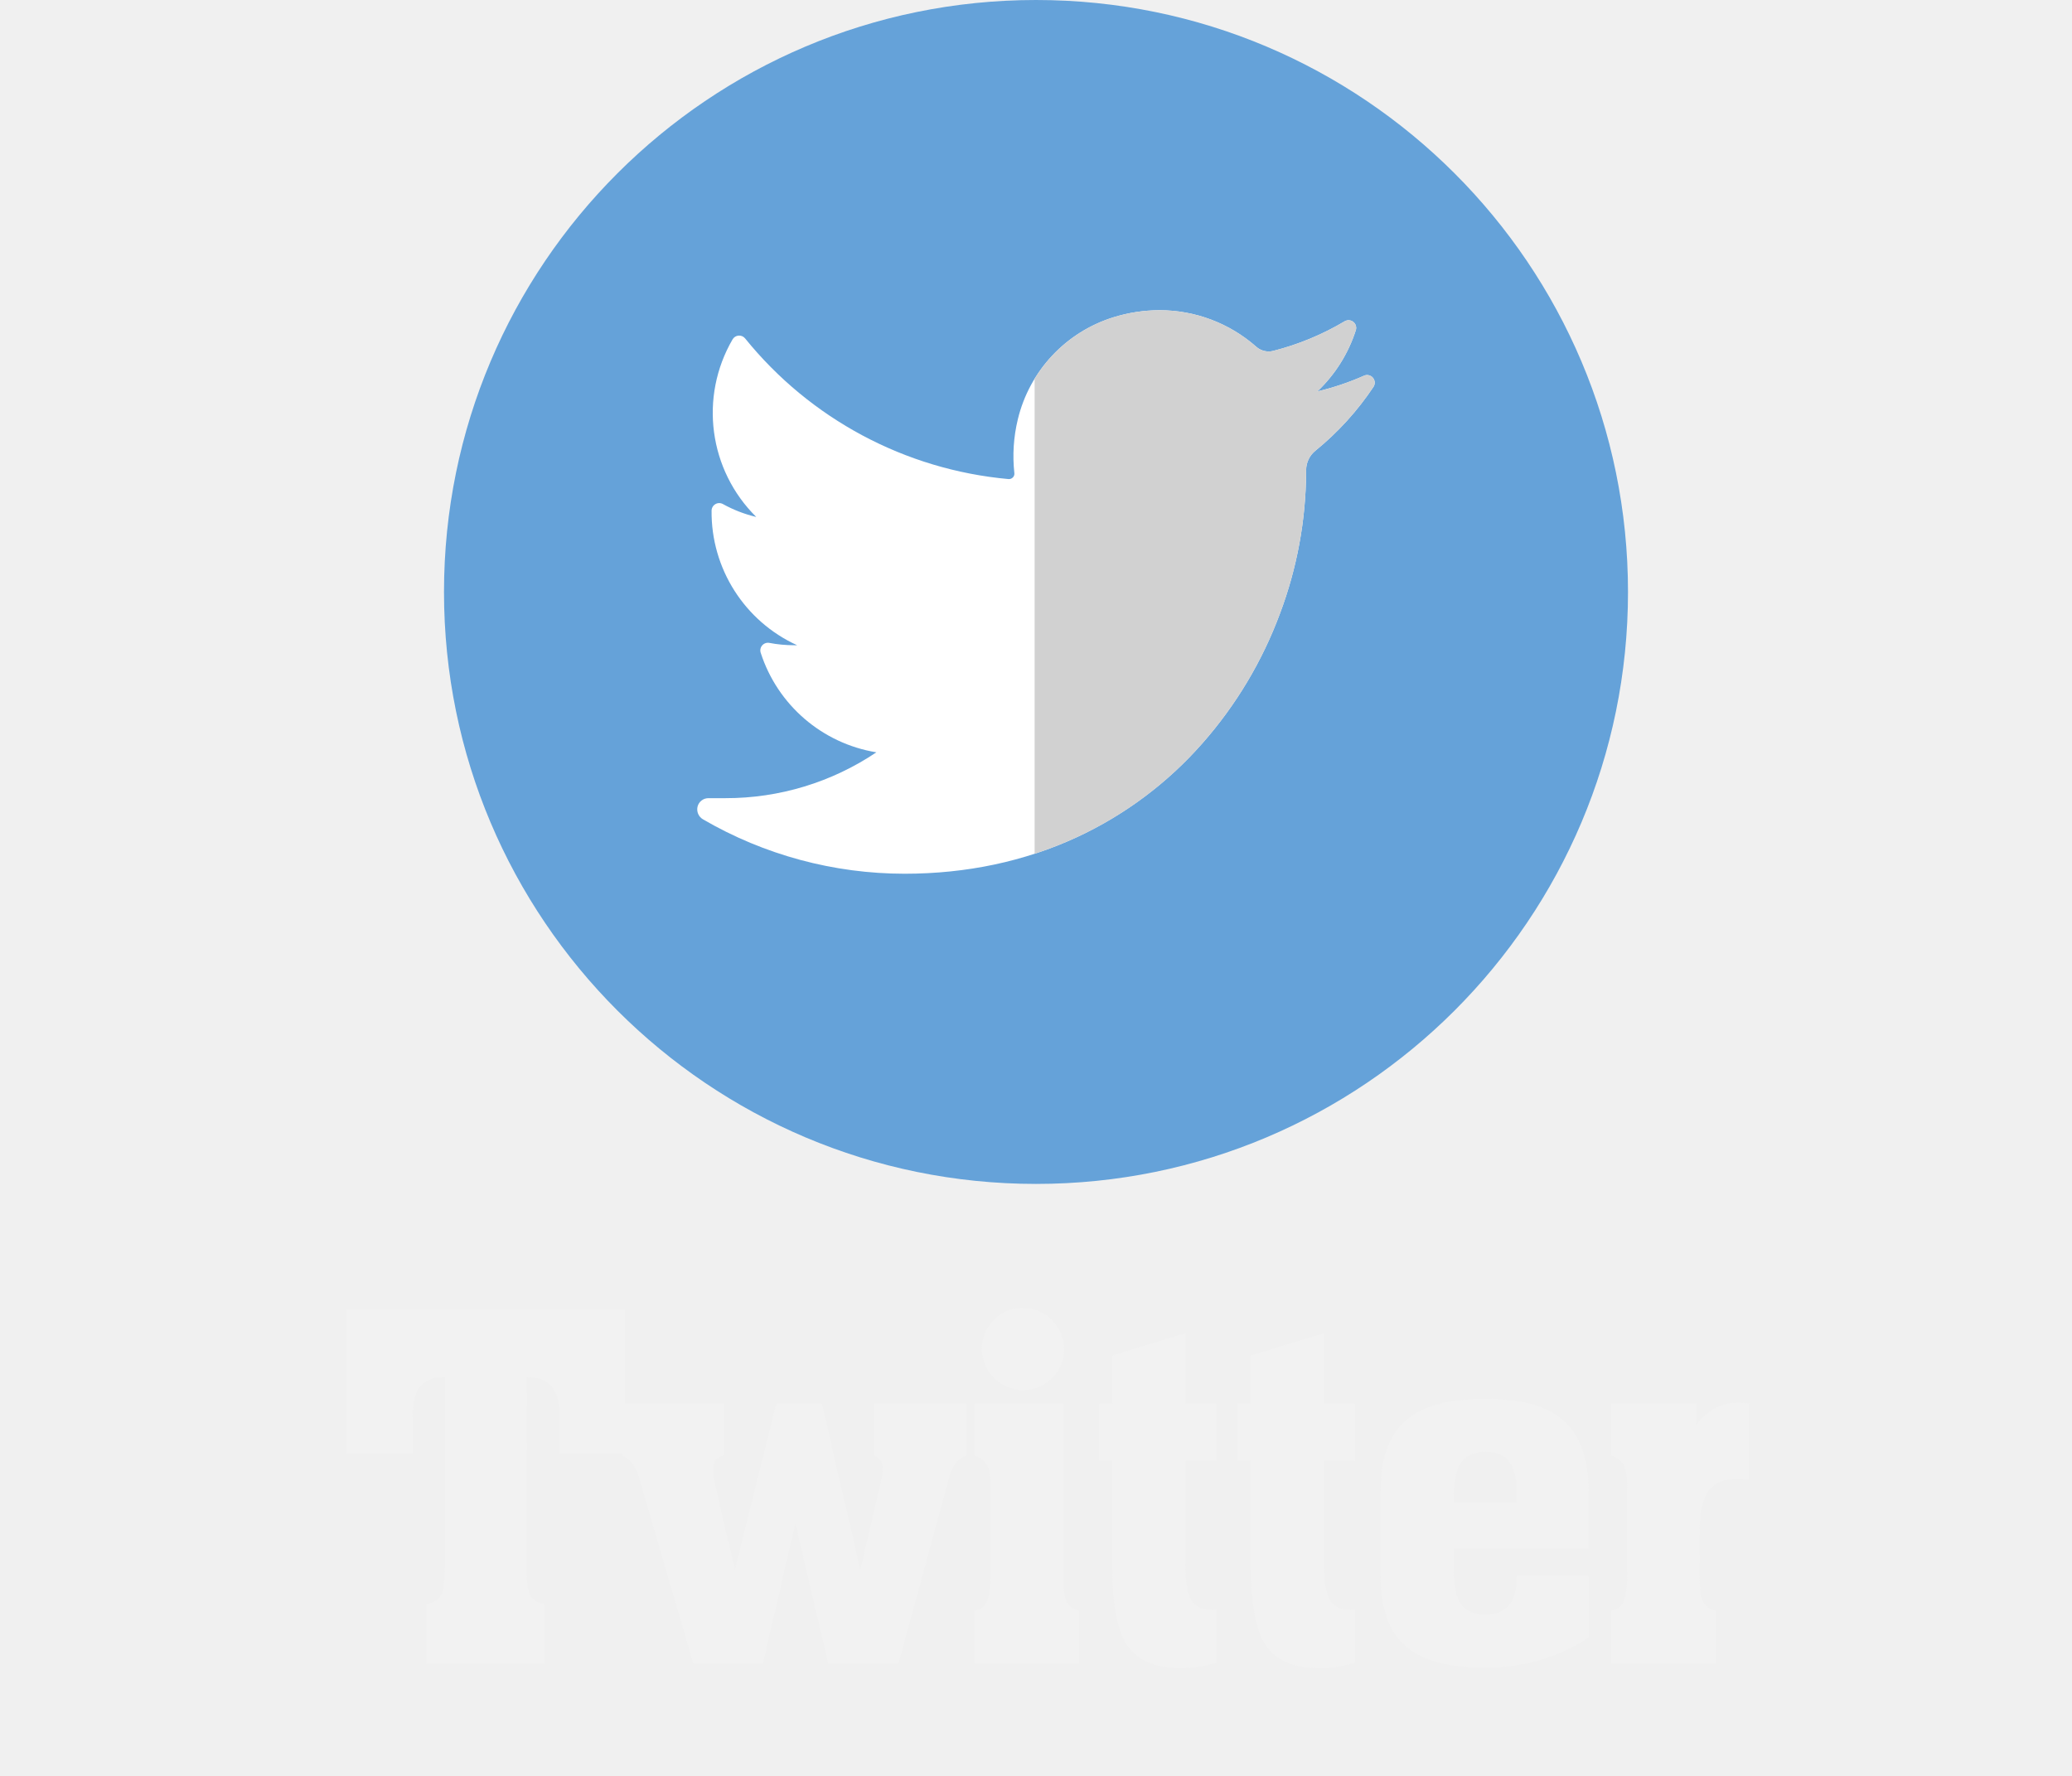
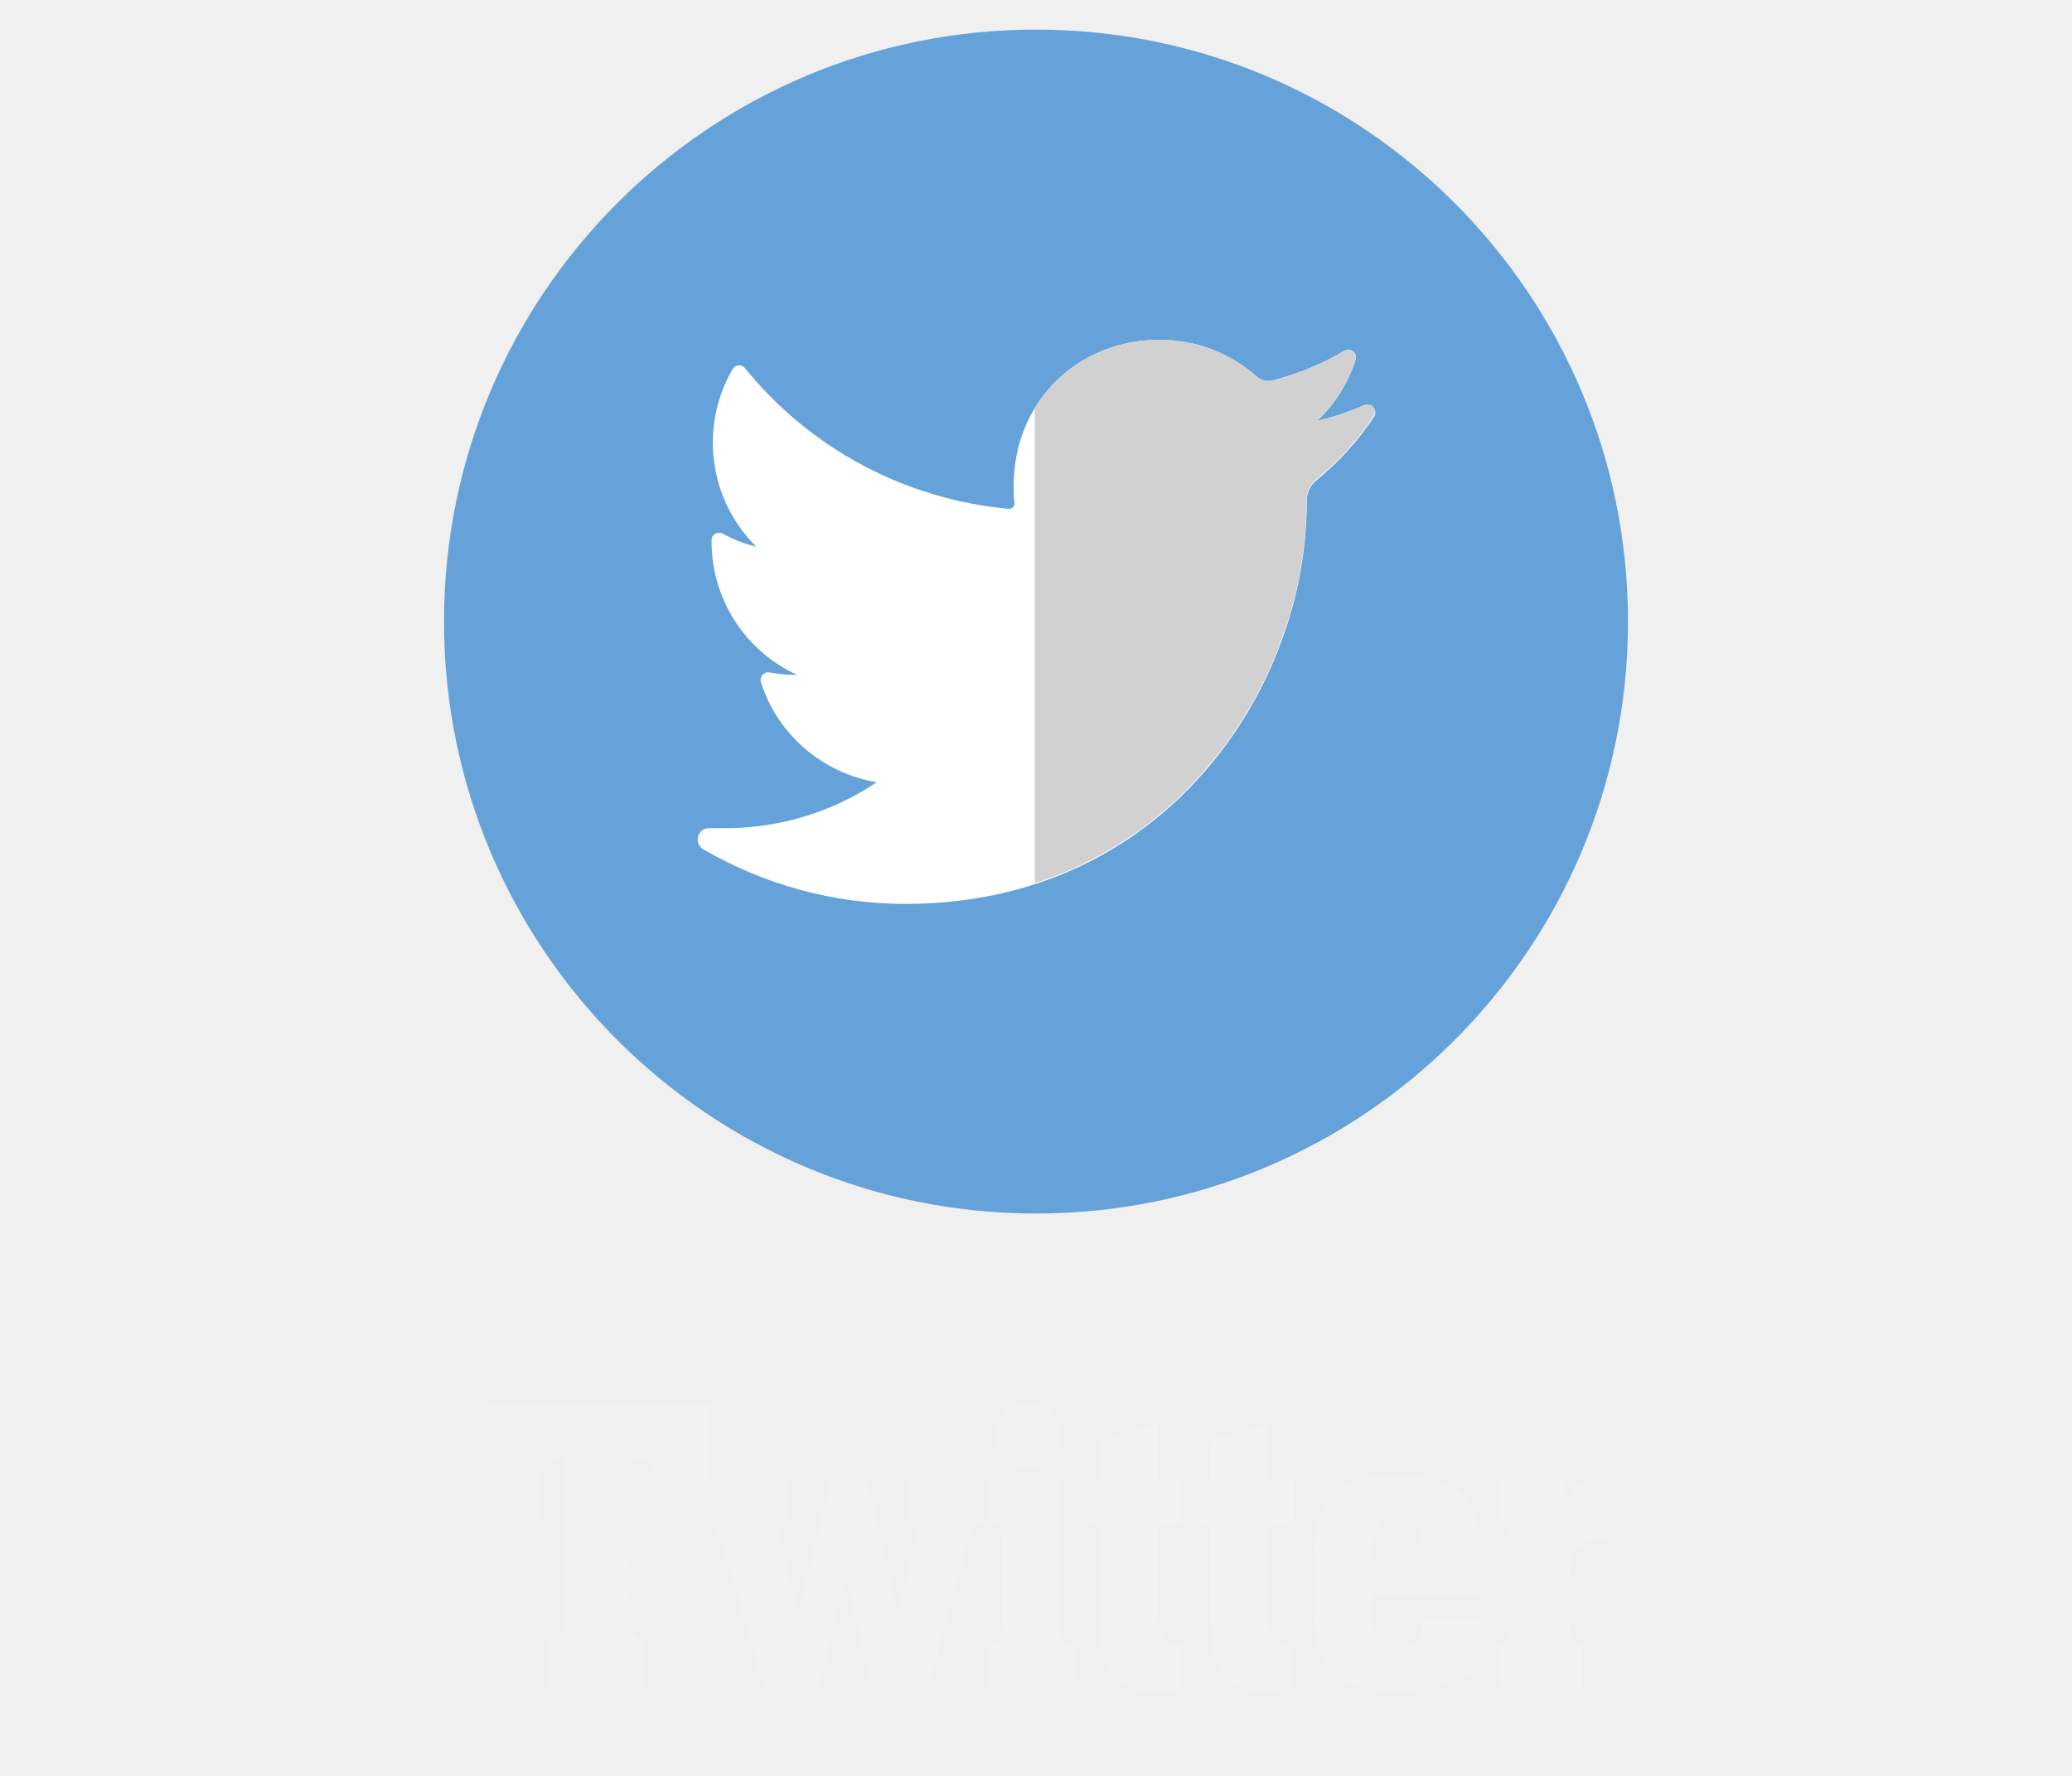
- <svg xmlns="http://www.w3.org/2000/svg" id="Layer_1" data-name="Layer 1" viewBox="0 0 700 600">
-   <defs>
-     <style>.cls-1{fill:#f2f2f2;}.cls-2{fill:#65a2d9;}.cls-3{fill:#fff;}.cls-4{fill:#d1d1d1;}</style>
-   </defs>
-   <path class="cls-1" d="M150.26,465.21q-5.81.16-8.37,3.34t-2.55,10.33V491H117.11V442.5h93.95V491h-22v-12.1q0-7.23-2.59-10.37t-8.48-3.3l-.08,64.33q0,7.46,1.26,9.54t4.71,2.87v20.11H144.13V542q3.53-.78,4.83-2.95t1.3-9.47Z" />
-   <path class="cls-1" d="M234.24,562.06l-18.15-62.13a15.8,15.8,0,0,0-2.2-5.15,11.48,11.48,0,0,0-3.61-3V474.24h34.33v17.52a5,5,0,0,0-2.83,1.45,4.8,4.8,0,0,0-.79,3q0,1.65,0,2.28a5.46,5.46,0,0,0,.2,1.18l7.07,30.71,14-56.17h15.4l13,56.17,7.07-30.4a13.36,13.36,0,0,0,.39-1.85,14.29,14.29,0,0,0,.16-2.08,4.28,4.28,0,0,0-.75-2.59,5.69,5.69,0,0,0-2.32-1.73V474.24h31.34v17.52a7.34,7.34,0,0,0-3.53,2.44,12.36,12.36,0,0,0-2.28,4.71l-17.2,63.16H279.8l-11.08-47.45-11,47.45Z" />
-   <path class="cls-1" d="M359.22,532.29q0,6.91,1.14,9a6.19,6.19,0,0,0,4.2,2.91v17.83H329.14V544.23a5.27,5.27,0,0,0,4.28-3.18q1.22-2.71,1.22-10.17V503q0-6-1.14-8.05a7.85,7.85,0,0,0-4.36-3.18V474.24h30.09Zm-27.49-76.43a13.58,13.58,0,0,1,4-9.86,13.19,13.19,0,0,1,9.78-4.12,14,14,0,0,1,14,14,13.14,13.14,0,0,1-4.16,9.78,13.62,13.62,0,0,1-9.82,4,14.09,14.09,0,0,1-13.83-13.83Z" />
-   <path class="cls-1" d="M400.47,450.44v23.8h10.45v19.32H400.47V528q0,9.35,2,12.65t7.27,3.3h1.18v17.83a50.26,50.26,0,0,1-6.17,1.41,34.69,34.69,0,0,1-5.46.47q-12.65,0-18.07-7.19t-5.42-26.59V493.56h-4.48V474.24h4.48V458Z" />
-   <path class="cls-1" d="M447.29,450.44v23.8h10.45v19.32H447.29V528q0,9.35,2,12.65t7.27,3.3h1.18v17.83a50.26,50.26,0,0,1-6.17,1.41,34.69,34.69,0,0,1-5.46.47q-12.65,0-18.07-7.19t-5.42-26.59V493.56h-4.48V474.24h4.48V458Z" />
-   <path class="cls-1" d="M491.21,530.87q0,7.86,2.47,11.23t8.13,3.38q5.26,0,7.93-3.14t2.67-9.43v-.47h24.27v20.89a60.52,60.52,0,0,1-16.5,7.54,65.76,65.76,0,0,1-18.38,2.59q-18.62,0-27-7.34t-8.41-23.84V504q0-16.57,8.44-24t27-7.42q18.22,0,26.55,7.5T536.69,504v19.25H491.21Zm0-25.61v2.43h21.21v-3.53q0-7.07-2.59-10.37t-8-3.3q-5.58,0-8.09,3.5T491.21,505.27Z" />
-   <path class="cls-1" d="M574.17,532.29q0,6.68,1.18,8.88a6.54,6.54,0,0,0,4.32,3.06v17.83H544.24V544.23a5.27,5.27,0,0,0,4.28-3.18q1.22-2.71,1.22-10.17V503q0-6-1.14-8.05a7.85,7.85,0,0,0-4.36-3.18V474.24h28.83v7.23a17.92,17.92,0,0,1,6.25-5.66,16.65,16.65,0,0,1,7.89-1.89,32.15,32.15,0,0,1,3.3.24,1.28,1.28,0,0,0,.39.08v25.69a8,8,0,0,1-.94-.08q-2.2-.23-3.06-.24-6.68,0-9.7,4.12t-3,13.16Z" />
-   <circle class="cls-2" cx="350" cy="200" r="200" />
-   <path class="cls-3" d="M460.84,126.93a90.51,90.51,0,0,1-15.79,5.32,49.2,49.2,0,0,0,13-20.69,2.58,2.58,0,0,0-3.78-3,91.07,91.07,0,0,1-24.14,10,6.1,6.1,0,0,1-1.51.19,6.4,6.4,0,0,1-4.23-1.61,49.36,49.36,0,0,0-32.66-12.33,52.75,52.75,0,0,0-15.64,2.41,47.83,47.83,0,0,0-32.23,34.46,52.66,52.66,0,0,0-1.17,18.18,1.77,1.77,0,0,1-.44,1.38,1.84,1.84,0,0,1-1.36.62h-.17a129.43,129.43,0,0,1-89-47.53,2.58,2.58,0,0,0-4.23.33,49.42,49.42,0,0,0,8,60,44.25,44.25,0,0,1-11.26-4.36,2.58,2.58,0,0,0-3.83,2.23A49.43,49.43,0,0,0,269.3,218h-1.05a44.2,44.2,0,0,1-8.32-.79,2.58,2.58,0,0,0-2.94,3.32,49.47,49.47,0,0,0,39.08,33.65,91.09,91.09,0,0,1-51,15.49h-5.71a3.78,3.78,0,0,0-3.7,2.85,3.91,3.91,0,0,0,1.87,4.32,135.47,135.47,0,0,0,68.08,18.36c20.92,0,40.5-4.15,58.18-12.34A128.47,128.47,0,0,0,406.33,251a139.83,139.83,0,0,0,26.07-43.66,137.91,137.91,0,0,0,8.86-47.78v-.75a8.41,8.41,0,0,1,3.14-6.54A97.59,97.59,0,0,0,464,130.72a2.58,2.58,0,0,0-3.19-3.79Z" />
-   <path class="cls-4" d="M460.84,126.93a90.55,90.55,0,0,1-15.79,5.32,49.21,49.21,0,0,0,13-20.69,2.58,2.58,0,0,0-3.78-3,91.07,91.07,0,0,1-24.14,10,6.1,6.1,0,0,1-1.51.19,6.4,6.4,0,0,1-4.23-1.61,49.36,49.36,0,0,0-32.66-12.33,52.76,52.76,0,0,0-15.64,2.41,47.82,47.82,0,0,0-26.55,20.74V288.46A127.9,127.9,0,0,0,406.33,251a139.84,139.84,0,0,0,26.07-43.66,137.91,137.91,0,0,0,8.86-47.78v-.75a8.41,8.41,0,0,1,3.14-6.54A97.59,97.59,0,0,0,464,130.72,2.58,2.58,0,0,0,460.84,126.93Z" />
+ <svg xmlns="http://www.w3.org/2000/svg" version="1.1" id="Layer_1" x="0px" y="0px" viewBox="0 0 700 600" style="enable-background:new 0 0 700 600;" xml:space="preserve">
+   <style type="text/css">
+ 	.st0{fill:#F2F2F2;}
+ 	.st1{fill:#65A2D9;}
+ 	.st2{fill:#FFFFFF;}
+ 	.st3{fill:#D1D1D1;}
+ </style>
+   <g>
+     <path class="st0" d="M191,492.7c-3.1,0.1-5.3,1-6.7,2.7c-1.4,1.7-2,4.5-2,8.3v9.7h-17.8v-38.8h75.2v38.8H222v-9.7   c0-3.9-0.7-6.6-2.1-8.3c-1.4-1.7-3.6-2.6-6.8-2.6l-0.1,51.5c0,4,0.3,6.5,1,7.6s1.9,1.9,3.8,2.3v16.1h-31.8v-16.1   c1.9-0.4,3.2-1.2,3.9-2.4c0.7-1.2,1-3.7,1-7.6V492.7z" />
+     <path class="st0" d="M258.2,570.2l-14.5-49.7c-0.3-1.5-0.9-2.9-1.8-4.1c-0.8-1-1.8-1.8-2.9-2.4v-14h27.5v14   c-0.9,0.1-1.7,0.5-2.3,1.2c-0.5,0.7-0.7,1.6-0.6,2.4c0,0.9,0,1.5,0,1.8c0,0.3,0.1,0.6,0.2,0.9l5.7,24.6l11.2-44.9h12.3l10.4,44.9   l5.7-24.3c0.1-0.5,0.2-1,0.3-1.5c0.1-0.6,0.1-1.1,0.1-1.7c0-0.7-0.2-1.5-0.6-2.1c-0.5-0.6-1.1-1.1-1.9-1.4v-14H332v14   c-1.1,0.4-2.1,1-2.8,2c-0.9,1.1-1.5,2.4-1.8,3.8l-13.8,50.5h-19l-8.9-38l-8.8,38L258.2,570.2z" />
+     <path class="st0" d="M358.2,546.4c0,3.7,0.3,6.1,0.9,7.2c0.7,1.2,2,2.1,3.4,2.3v14.3h-28.3v-14.2c1.5-0.2,2.8-1.1,3.4-2.5   c0.7-1.4,1-4.2,1-8.1V523c0-3.2-0.3-5.3-0.9-6.4c-0.8-1.2-2.1-2.1-3.5-2.5v-14h24.1L358.2,546.4z M336.2,485.2   c-0.1-3,1.1-5.8,3.2-7.9c2-2.1,4.9-3.3,7.8-3.3c6.2,0,11.2,5,11.2,11.2c0,3-1.2,5.8-3.3,7.8c-2.1,2.1-4.9,3.2-7.9,3.2   C341.2,496.2,336.3,491.3,336.2,485.2L336.2,485.2z" />
+     <path class="st0" d="M391.2,480.9v19h8.4v15.5h-8.4V543c0,5,0.5,8.4,1.6,10.1c1.1,1.8,3,2.6,5.8,2.6h0.9V570   c-1.6,0.5-3.3,0.9-4.9,1.1c-1.4,0.2-2.9,0.4-4.4,0.4c-6.7,0-11.6-1.9-14.5-5.8s-4.3-10.9-4.3-21.3v-29.1h-3.6v-15.5h3.6v-13   L391.2,480.9z" />
+     <path class="st0" d="M428.6,480.9v19h8.4v15.5h-8.4V543c0,5,0.5,8.4,1.6,10.1c1.1,1.8,3,2.6,5.8,2.6h0.9V570   c-1.6,0.5-3.3,0.9-4.9,1.1c-1.4,0.2-2.9,0.4-4.4,0.4c-6.7,0-11.6-1.9-14.5-5.8c-2.9-3.8-4.3-10.9-4.3-21.3v-29.1h-3.6v-15.5h3.6   v-13L428.6,480.9z" />
+     <path class="st0" d="M463.8,545.3c0,4.2,0.7,7.2,2,9c1.3,1.8,3.5,2.7,6.5,2.7c2.8,0,4.9-0.8,6.3-2.5c1.4-1.7,2.1-4.2,2.1-7.5v-0.4   h19.4v16.7c-4.1,2.7-8.5,4.7-13.2,6c-4.8,1.4-9.7,2.1-14.7,2.1c-9.9,0-17.1-2-21.6-5.9c-4.5-3.9-6.7-10.3-6.7-19.1v-22.6   c0-8.8,2.3-15.2,6.8-19.2c4.5-4,11.7-5.9,21.6-5.9c9.7,0,16.8,2,21.2,6s6.7,10.4,6.6,19.1v15.4h-36.4V545.3z M463.8,524.8v1.9h17   v-2.8c0-3.8-0.7-6.5-2.1-8.3s-3.5-2.6-6.4-2.6c-3,0-5.1,0.9-6.5,2.8C464.5,517.6,463.8,520.6,463.8,524.8L463.8,524.8z" />
+     <path class="st0" d="M530.1,546.4c0,3.6,0.3,5.9,0.9,7.1c0.8,1.3,2,2.2,3.5,2.4v14.3h-28.3v-14.3c1.5-0.2,2.8-1.1,3.4-2.5   c0.7-1.4,1-4.2,1-8.1V523c0-3.2-0.3-5.3-0.9-6.4c-0.8-1.2-2.1-2.1-3.5-2.5v-14h23.1v5.8c1.3-1.9,3-3.4,5-4.5c1.9-1,4.1-1.5,6.3-1.5   c0.9,0,1.8,0.1,2.6,0.2c0.1,0,0.2,0.1,0.3,0.1v20.6c-0.3,0-0.5,0-0.8-0.1c-1.2-0.1-2-0.2-2.4-0.2c-3.6,0-6.1,1.1-7.8,3.3   c-1.6,2.2-2.4,5.7-2.4,10.5L530.1,546.4z" />
+   </g>
+   <circle class="st1" cx="350" cy="210" r="200" />
+   <path class="st2" d="M460.8,136.9c-5.1,2.3-10.4,4-15.8,5.3c6-5.7,10.5-12.8,13-20.7c0.4-1.4-0.3-2.8-1.7-3.2  c-0.7-0.2-1.5-0.1-2.1,0.2c-7.5,4.5-15.7,7.8-24.1,10c-0.5,0.1-1,0.2-1.5,0.2c-1.6,0-3.1-0.6-4.2-1.6c-9-8-20.6-12.3-32.7-12.3  c-5.3,0-10.6,0.8-15.6,2.4c-16.1,5-28.3,18.1-32.2,34.5c-1.4,5.9-1.8,12.1-1.2,18.2c0.1,0.5-0.1,1-0.4,1.4c-0.3,0.4-0.8,0.6-1.4,0.6  h-0.2c-34.9-3.2-67-20.3-89-47.5c-0.9-1.1-2.5-1.3-3.6-0.4c-0.2,0.2-0.4,0.4-0.6,0.7c-11.3,19.5-8,44.2,8,60  c-3.9-0.9-7.7-2.4-11.3-4.4c-1.2-0.7-2.8-0.2-3.5,1c-0.2,0.4-0.3,0.8-0.3,1.2c-0.2,19.5,11.1,37.4,28.9,45.5h-1  c-2.8,0-5.6-0.3-8.3-0.8c-1.4-0.3-2.8,0.7-3,2.1c-0.1,0.4-0.1,0.9,0.1,1.3c5.7,17.7,20.8,30.6,39.1,33.7  c-15.1,10.1-32.8,15.5-51,15.5h-5.7c-1.7,0-3.3,1.2-3.7,2.9c-0.4,1.7,0.4,3.5,1.9,4.3c20.7,12,44.2,18.4,68.1,18.4  c20.9,0,40.5-4.1,58.2-12.3c16.2-7.5,30.7-18.4,42.5-31.9c11.3-12.8,20.1-27.6,26.1-43.7c5.8-15.3,8.8-31.5,8.9-47.8v-0.8  c0-2.5,1.2-4.9,3.1-6.5c7.6-6.2,14.2-13.4,19.6-21.6c0.8-1.2,0.5-2.8-0.7-3.6C462.5,136.7,461.6,136.6,460.8,136.9L460.8,136.9z" />
+   <path class="st3" d="M460.8,136.9c-5.1,2.3-10.4,4-15.8,5.3c6-5.7,10.5-12.8,13-20.7c0.4-1.4-0.3-2.8-1.7-3.2  c-0.7-0.2-1.5-0.1-2.1,0.2c-7.5,4.5-15.7,7.8-24.1,10c-0.5,0.1-1,0.2-1.5,0.2c-1.6,0-3.1-0.6-4.2-1.6c-9-8-20.6-12.3-32.7-12.3  c-5.3,0-10.6,0.8-15.6,2.4c-11.1,3.5-20.5,10.8-26.5,20.7v160.5c22-7.1,41.6-20.1,56.8-37.5c11.3-12.8,20.1-27.6,26.1-43.7  c5.8-15.3,8.8-31.5,8.9-47.8v-0.8c0-2.5,1.2-4.9,3.1-6.5c7.6-6.2,14.2-13.4,19.6-21.6c0.8-1.2,0.4-2.8-0.7-3.6  C462.5,136.7,461.6,136.6,460.8,136.9z" />
</svg>
